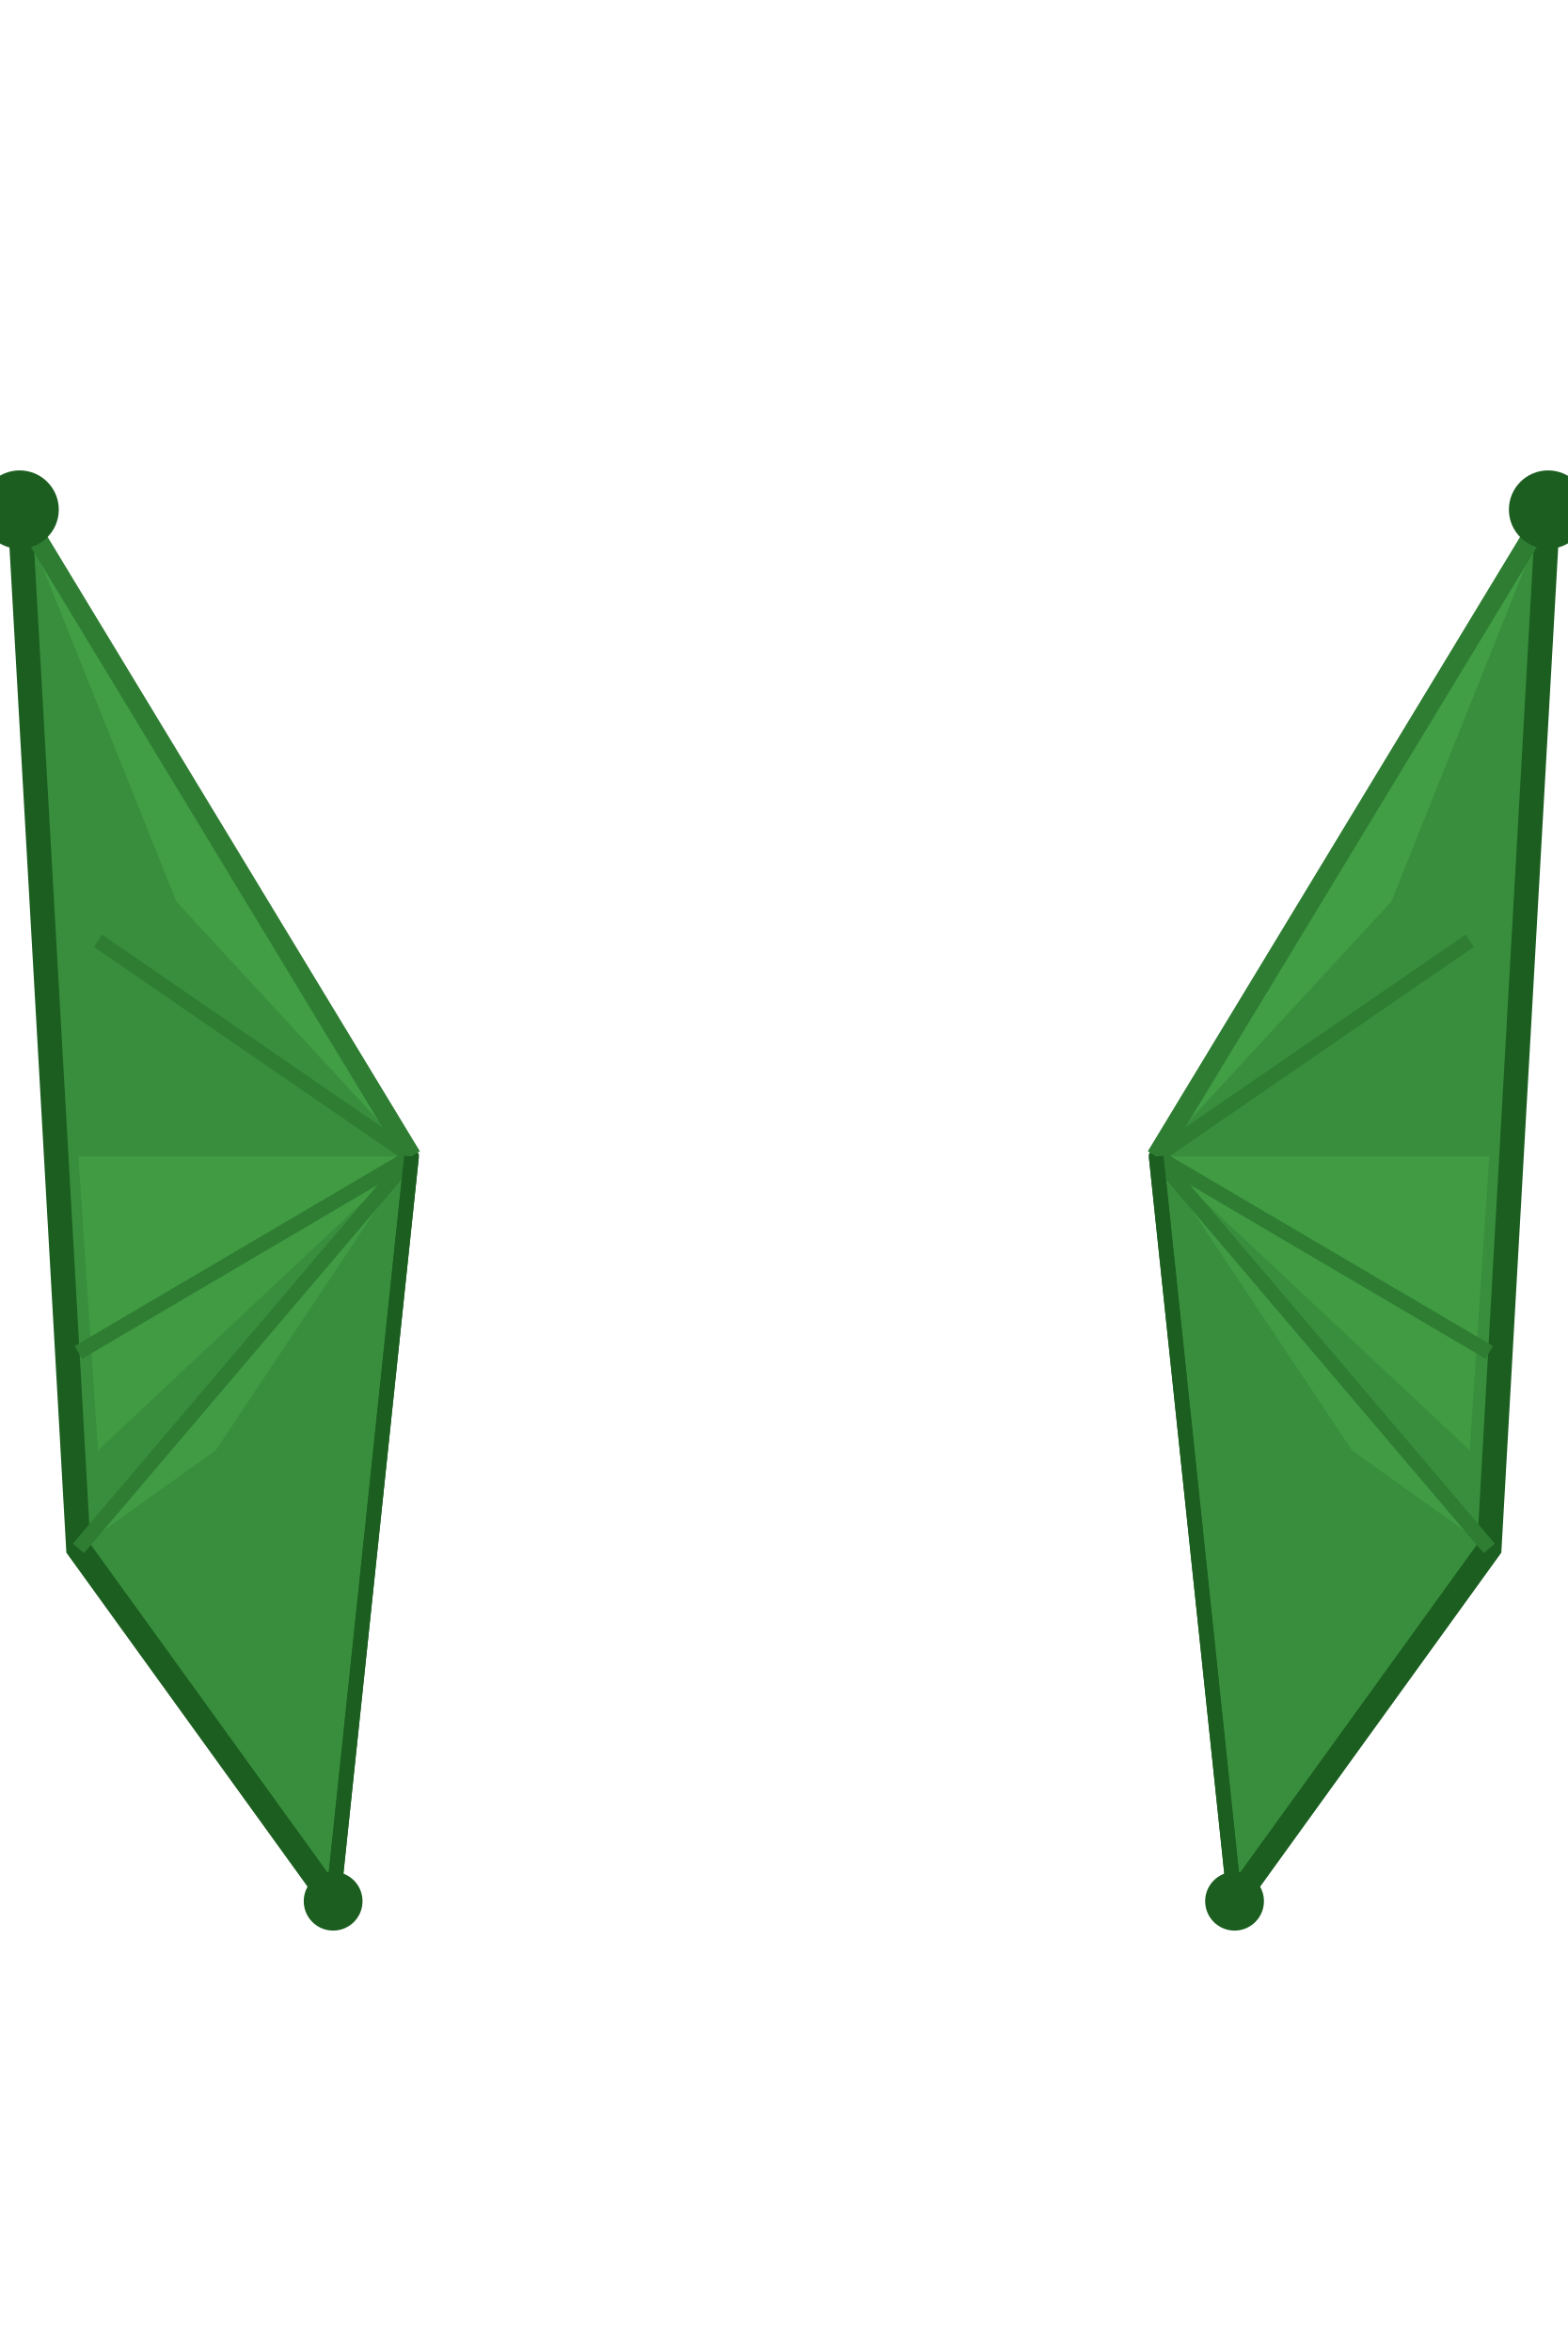
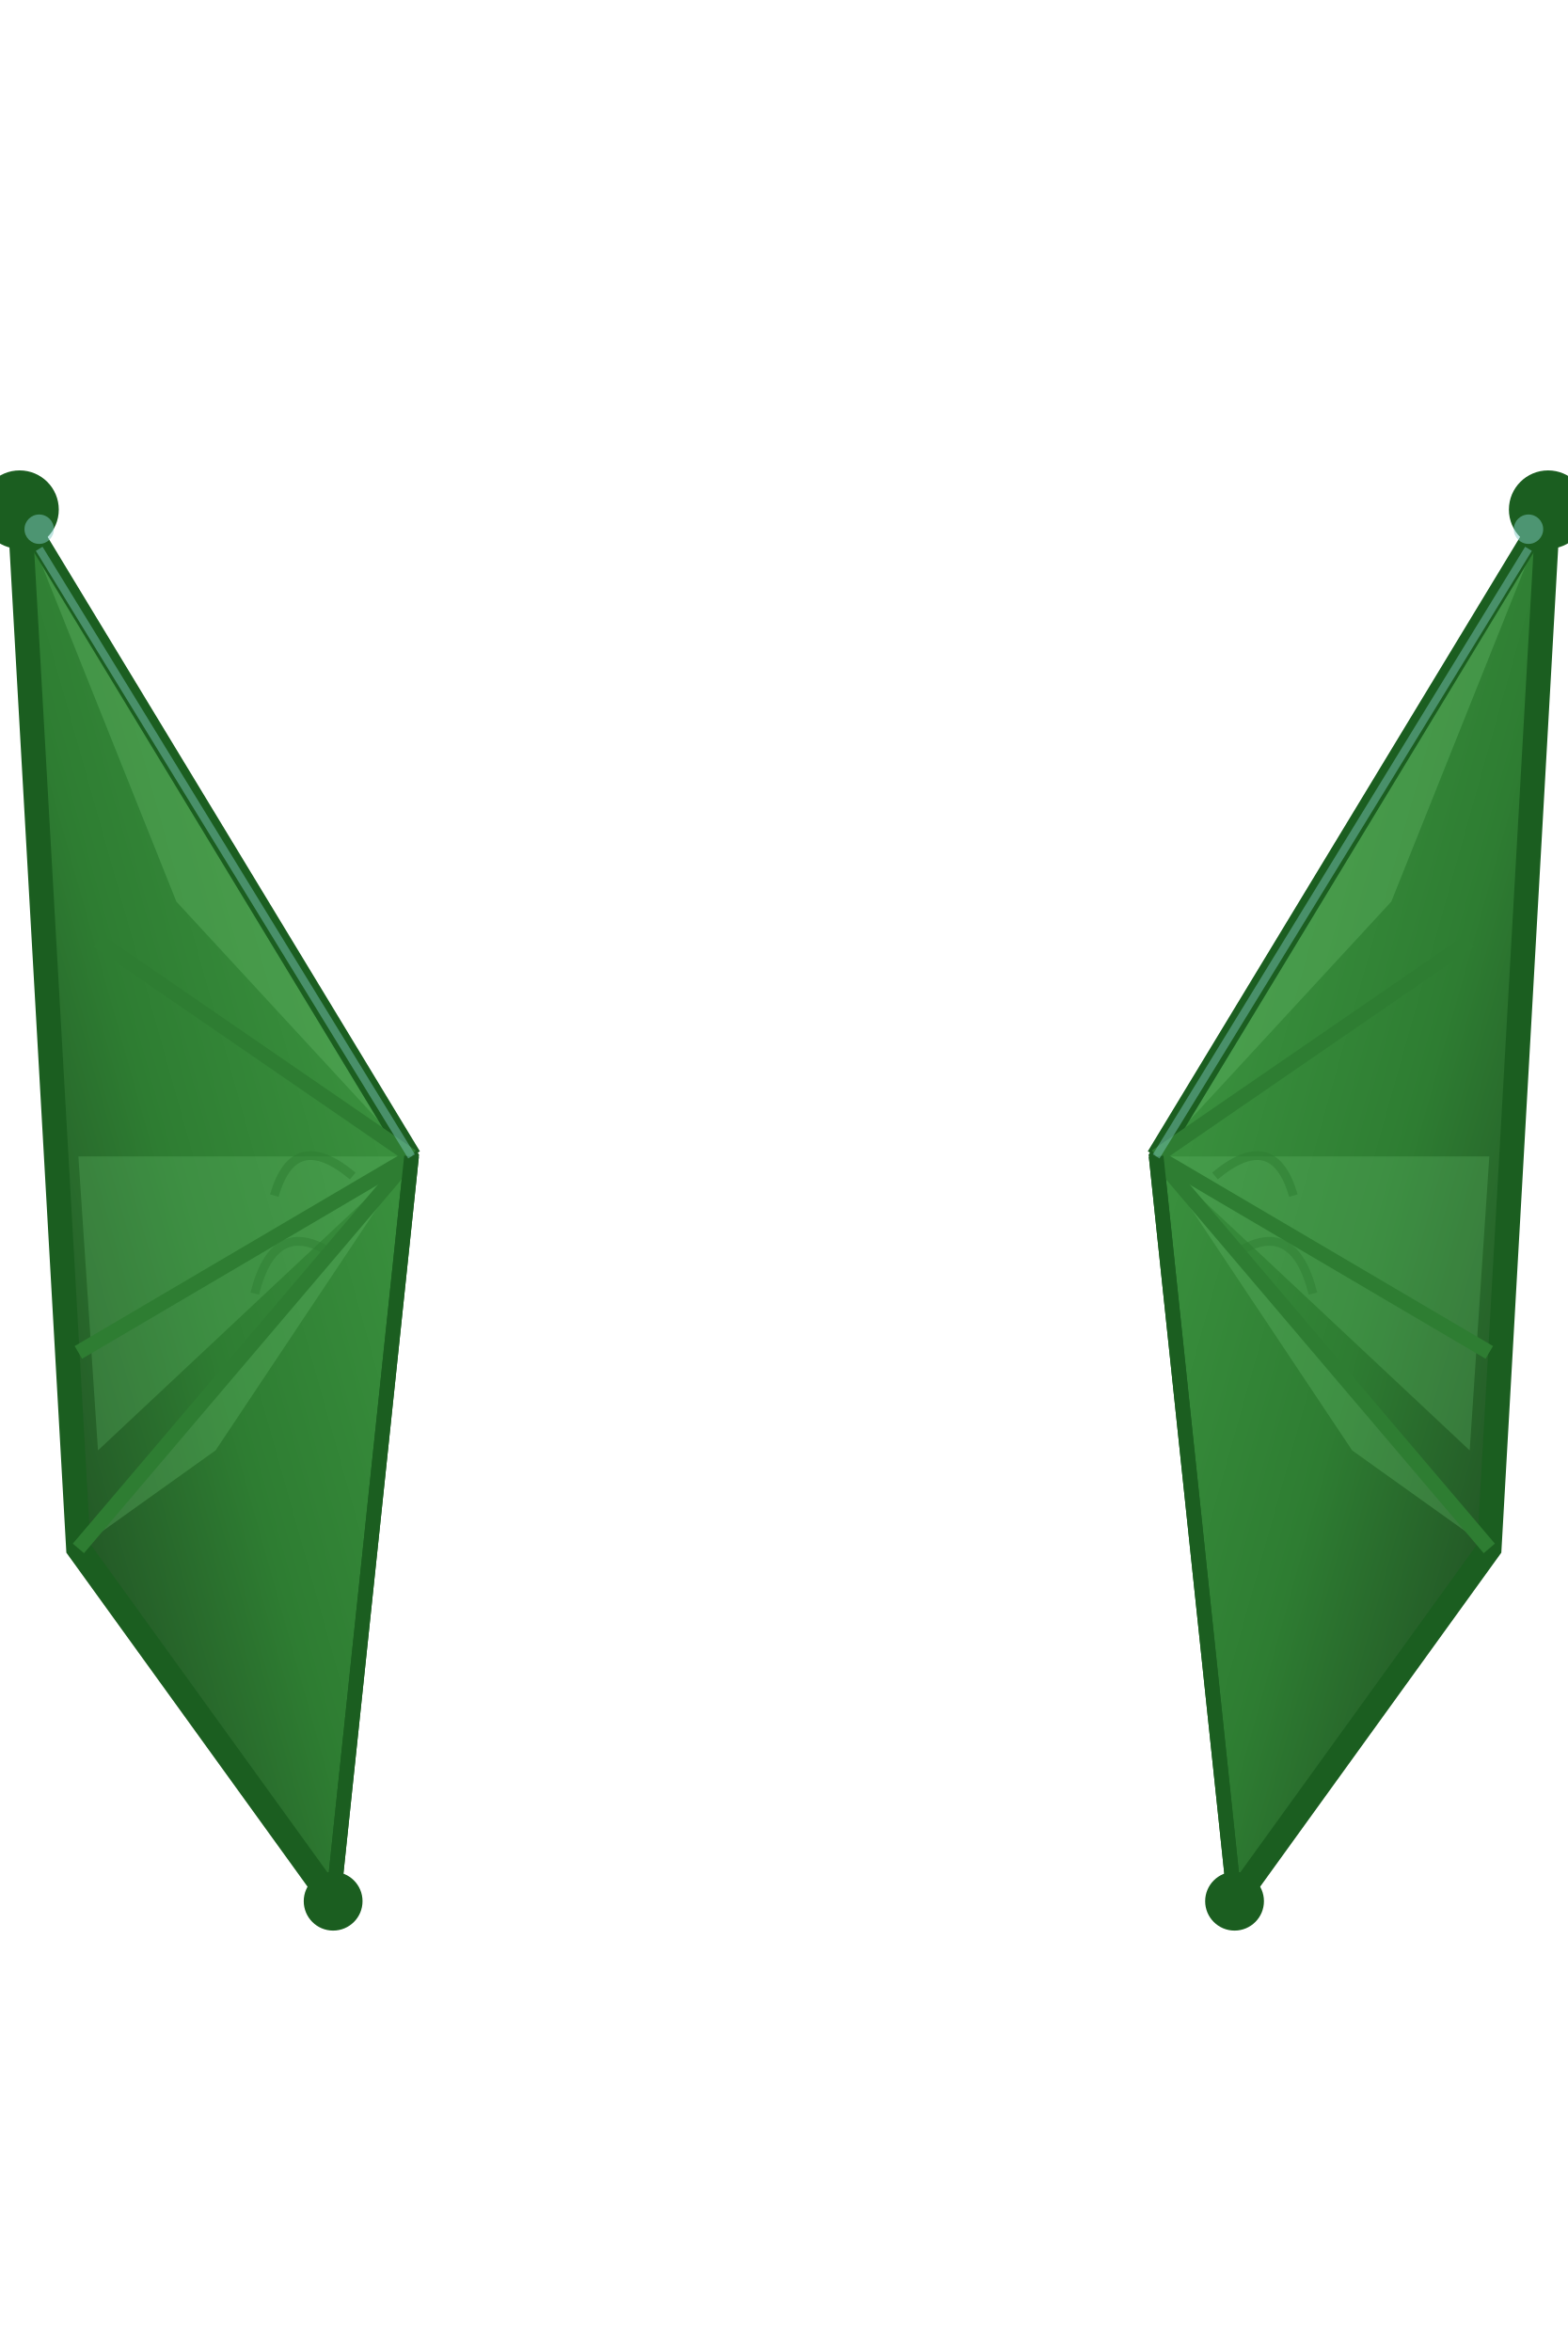
<svg xmlns="http://www.w3.org/2000/svg" viewBox="0 0 160 240">
-   <path d="M 42 118 L 2 52 L 8 158 L 34 194 Z" fill="#388e3c" stroke="#1b5e20" stroke-width="1.5" />
-   <path d="M 42 118 L 2 52 L 18 92 Z" fill="#4caf50" opacity="0.48" />
-   <path d="M 42 118 L 8 118 L 10 148 Z" fill="#4caf50" opacity="0.38" />
-   <path d="M 42 118 L 8 158 L 22 148 Z" fill="#4caf50" opacity="0.42" />
+   <defs>
+     <linearGradient id="wg-memL" x1="1" y1="0" x2="0" y2="1">
+       <stop offset="0%" stop-color="#43a047" />
+       <stop offset="55%" stop-color="#2e7d32" />
+       <stop offset="100%" stop-color="#1a3a1c" />
+     </linearGradient>
+     <linearGradient id="wg-memR" x1="0" y1="0" x2="1" y2="1">
+       <stop offset="0%" stop-color="#43a047" />
+       <stop offset="55%" stop-color="#2e7d32" />
+       <stop offset="100%" stop-color="#1a3a1c" />
+     </linearGradient>
+   </defs>
+   <path d="M 42 118 L 2 52 L 8 158 L 34 194 Z" fill="url(#wg-memL)" stroke="#1b5e20" stroke-width="1.5" />
+   <path d="M 42 118 L 2 52 L 18 92 Z" fill="#66bb6a" opacity="0.35" />
+   <path d="M 42 118 L 8 118 L 10 148 Z" fill="#66bb6a" opacity="0.28" />
+   <path d="M 42 118 L 8 158 L 22 148 Z" fill="#66bb6a" opacity="0.32" />
  <path d="M 2 52 L 8 158 L 34 194" fill="none" stroke="#1b5e20" stroke-width="2.5" stroke-linecap="round" />
-   <line x1="42" y1="118" x2="2" y2="52" stroke="#2e7d32" stroke-width="2" />
+   <line x1="42" y1="118" x2="2" y2="52" stroke="#1b5e20" stroke-width="2" />
  <line x1="42" y1="118" x2="10" y2="96" stroke="#2e7d32" stroke-width="1.5" />
  <line x1="42" y1="118" x2="8" y2="138" stroke="#2e7d32" stroke-width="1.5" />
  <line x1="42" y1="118" x2="8" y2="158" stroke="#2e7d32" stroke-width="1.5" />
  <line x1="42" y1="118" x2="34" y2="194" stroke="#1b5e20" stroke-width="1.5" />
+   <line x1="42" y1="118" x2="4" y2="56" stroke="#80cbc4" stroke-width="0.8" opacity="0.45" />
+   <path d="M 36 120 Q 30 115 28 122" fill="none" stroke="#2e7d32" stroke-width="0.9" opacity="0.55" />
+   <path d="M 34 128 Q 28 124 26 132" fill="none" stroke="#2e7d32" stroke-width="0.9" opacity="0.5" />
  <circle cx="2" cy="52" r="4" fill="#1b5e20" />
+   <circle cx="4" cy="54" r="1.5" fill="#80cbc4" opacity="0.5" />
  <circle cx="34" cy="194" r="3" fill="#1b5e20" />
-   <path d="M 118 118 L 158 52 L 152 158 L 126 194 Z" fill="#388e3c" stroke="#1b5e20" stroke-width="1.5" />
-   <path d="M 118 118 L 158 52 L 142 92 Z" fill="#4caf50" opacity="0.48" />
-   <path d="M 118 118 L 152 118 L 150 148 Z" fill="#4caf50" opacity="0.38" />
-   <path d="M 118 118 L 152 158 L 138 148 Z" fill="#4caf50" opacity="0.42" />
+   <path d="M 118 118 L 158 52 L 152 158 L 126 194 Z" fill="url(#wg-memR)" stroke="#1b5e20" stroke-width="1.5" />
+   <path d="M 118 118 L 158 52 L 142 92 Z" fill="#66bb6a" opacity="0.35" />
+   <path d="M 118 118 L 152 118 L 150 148 Z" fill="#66bb6a" opacity="0.28" />
+   <path d="M 118 118 L 152 158 L 138 148 Z" fill="#66bb6a" opacity="0.32" />
  <path d="M 158 52 L 152 158 L 126 194" fill="none" stroke="#1b5e20" stroke-width="2.5" stroke-linecap="round" />
-   <line x1="118" y1="118" x2="158" y2="52" stroke="#2e7d32" stroke-width="2" />
+   <line x1="118" y1="118" x2="158" y2="52" stroke="#1b5e20" stroke-width="2" />
  <line x1="118" y1="118" x2="150" y2="96" stroke="#2e7d32" stroke-width="1.5" />
  <line x1="118" y1="118" x2="152" y2="138" stroke="#2e7d32" stroke-width="1.5" />
  <line x1="118" y1="118" x2="152" y2="158" stroke="#2e7d32" stroke-width="1.5" />
  <line x1="118" y1="118" x2="126" y2="194" stroke="#1b5e20" stroke-width="1.5" />
+   <line x1="118" y1="118" x2="156" y2="56" stroke="#80cbc4" stroke-width="0.8" opacity="0.45" />
+   <path d="M 124 120 Q 130 115 132 122" fill="none" stroke="#2e7d32" stroke-width="0.9" opacity="0.55" />
+   <path d="M 126 128 Q 132 124 134 132" fill="none" stroke="#2e7d32" stroke-width="0.9" opacity="0.5" />
  <circle cx="158" cy="52" r="4" fill="#1b5e20" />
+   <circle cx="156" cy="54" r="1.5" fill="#80cbc4" opacity="0.5" />
  <circle cx="126" cy="194" r="3" fill="#1b5e20" />
</svg>
